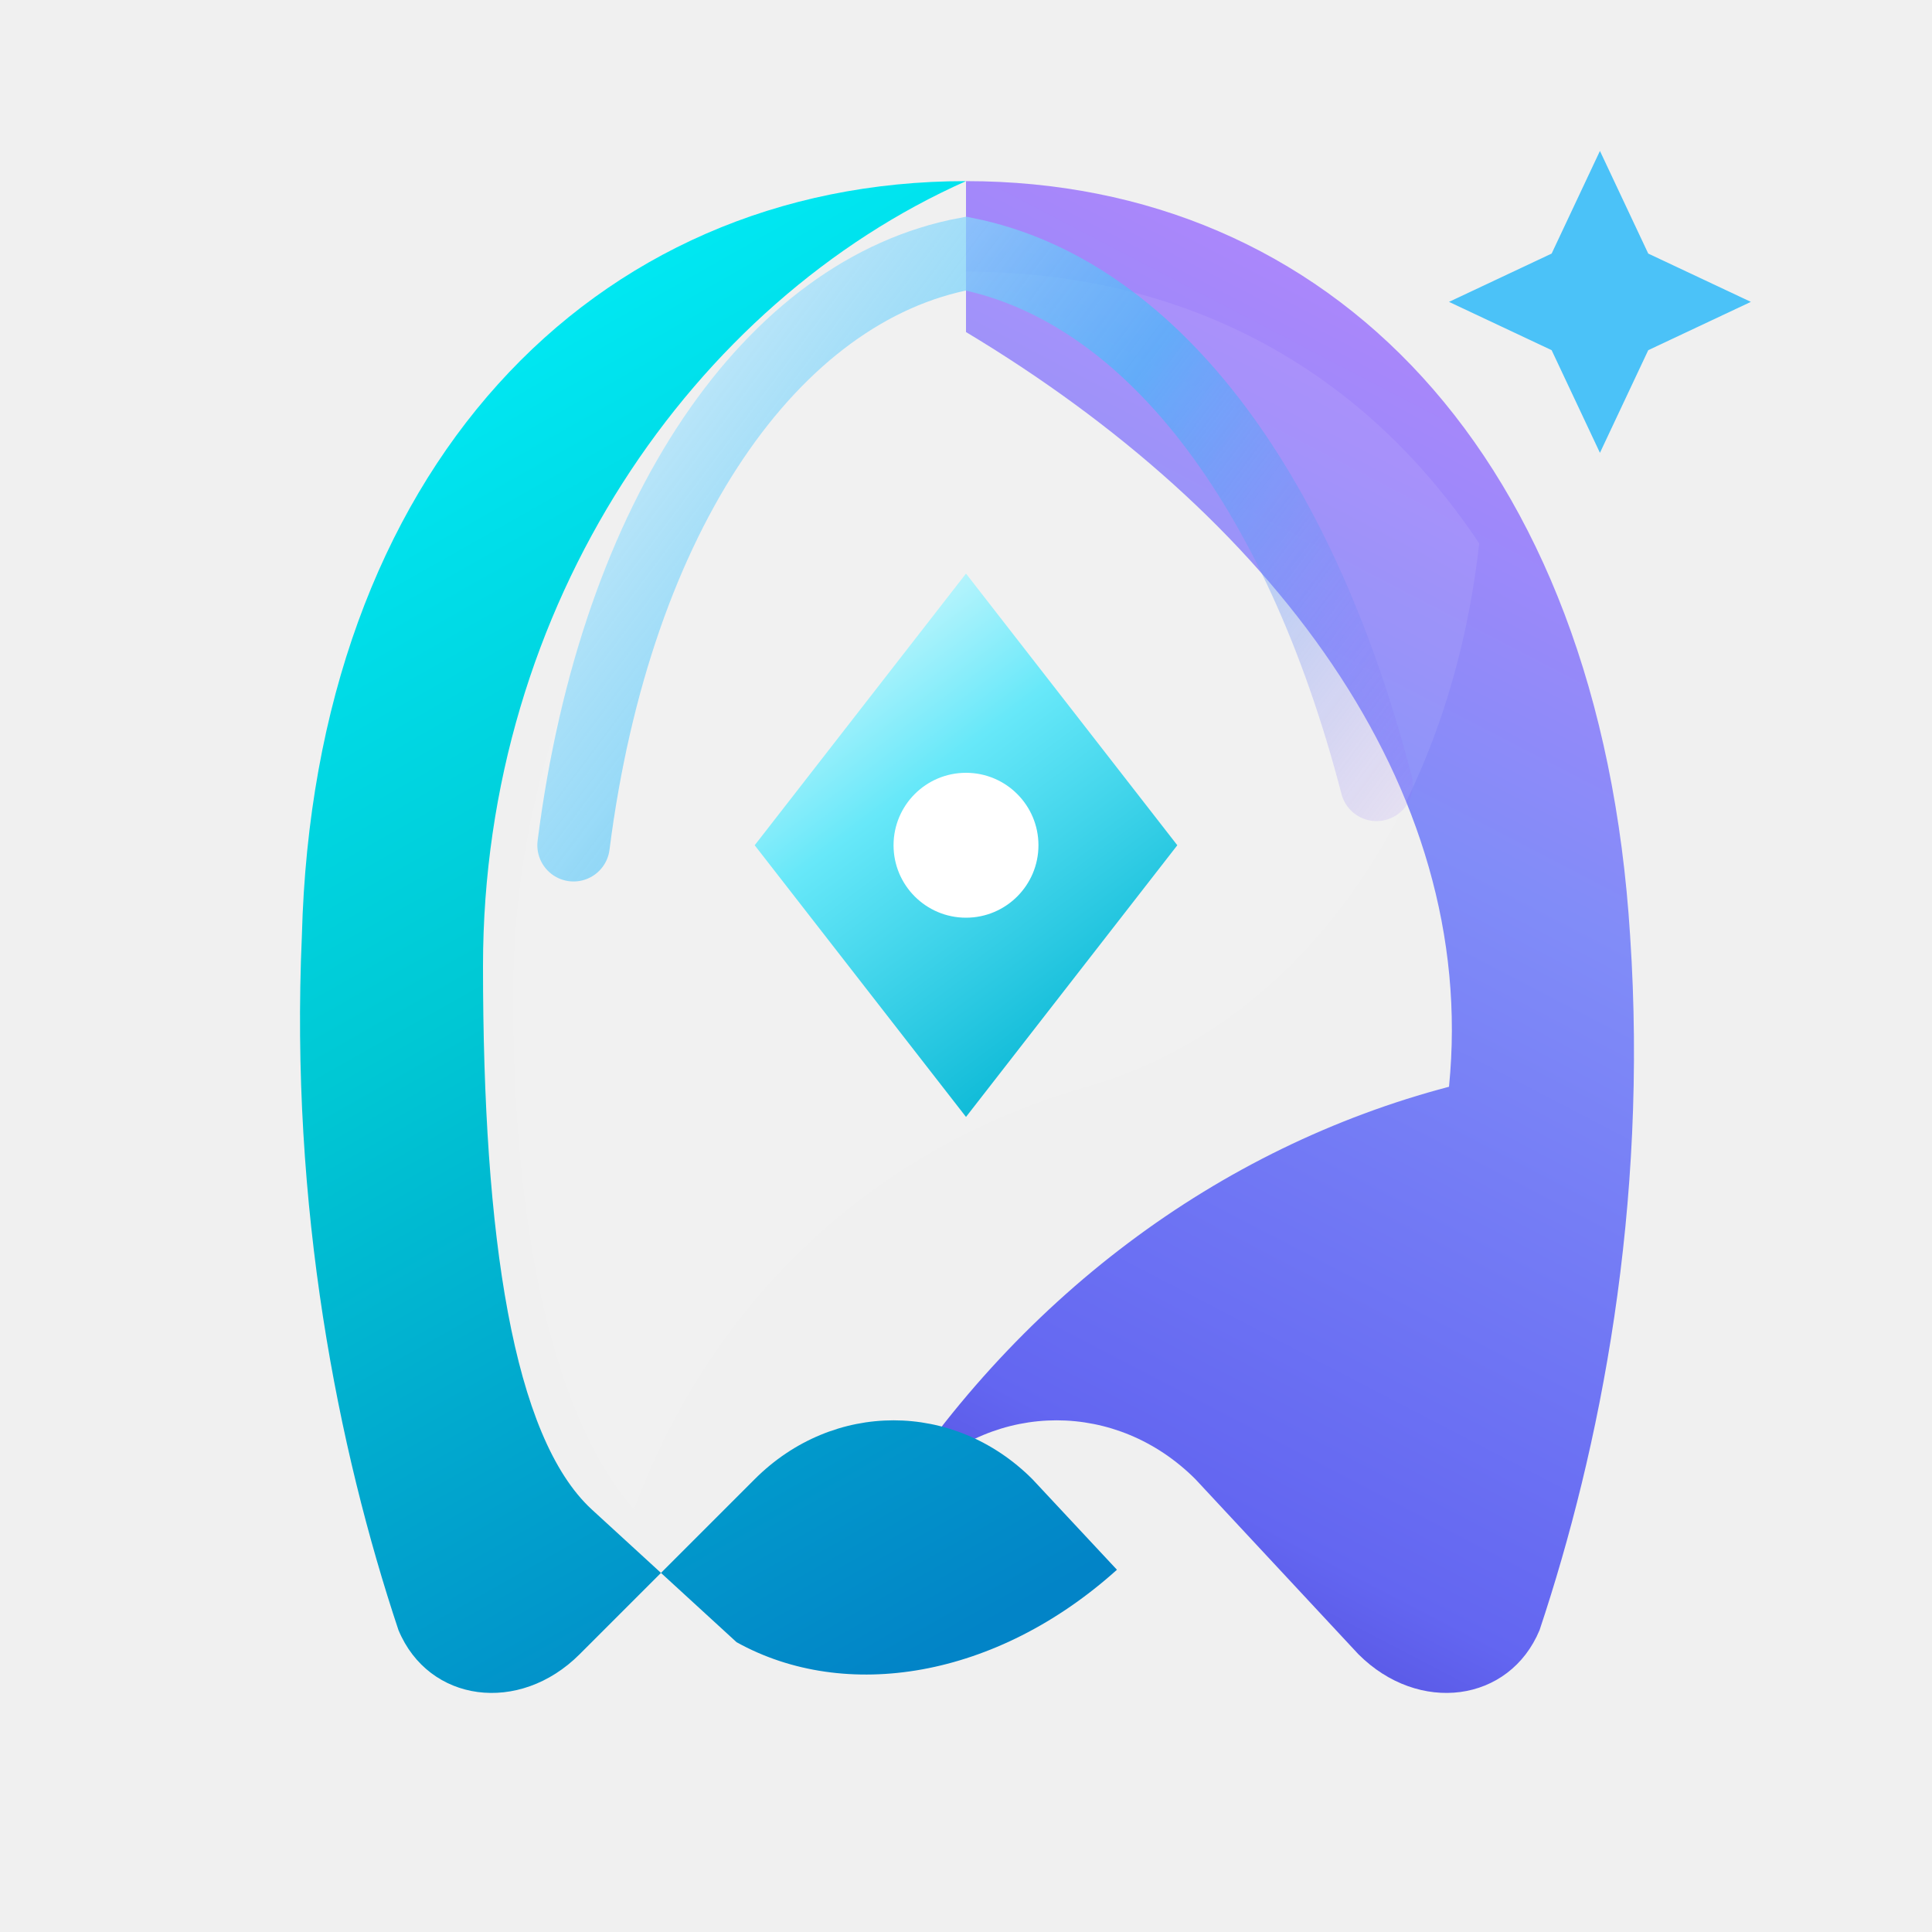
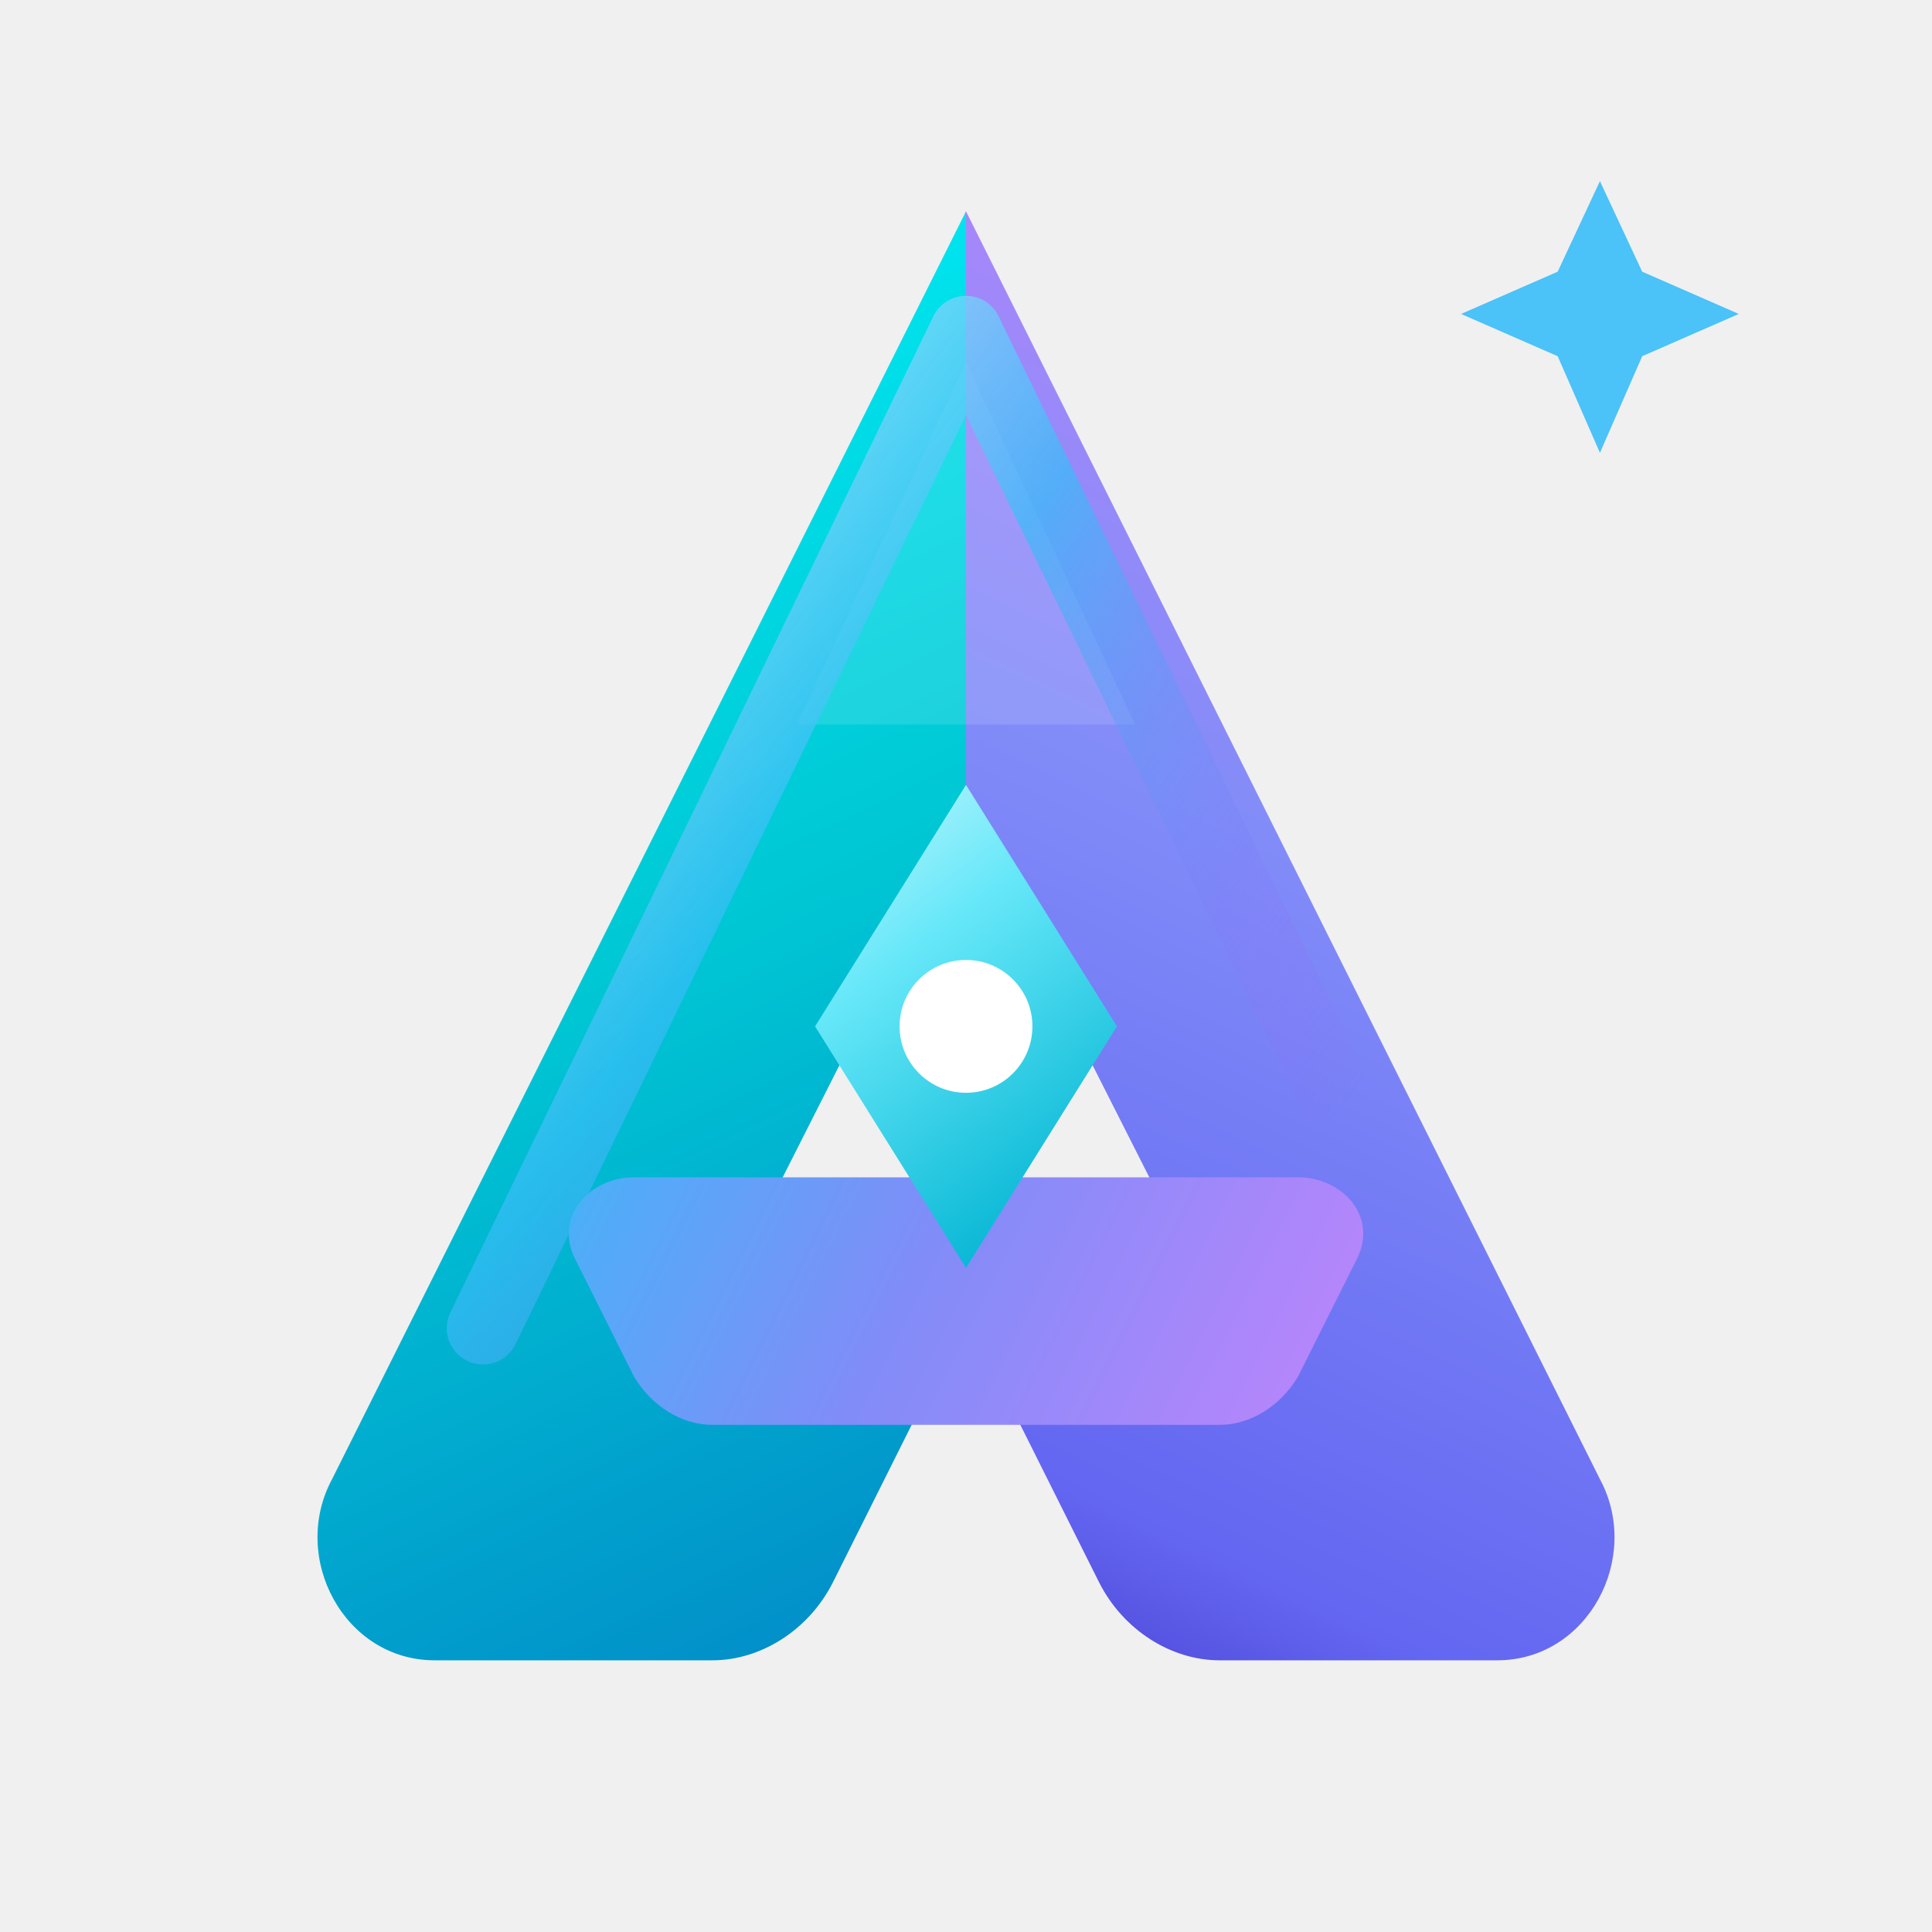
<svg xmlns="http://www.w3.org/2000/svg" width="32" height="32" viewBox="0 0 32 32" fill="none">
  <defs>
-     <linearGradient id="ghost-cyan" x1="5" y1="3" x2="18" y2="26" gradientUnits="userSpaceOnUse">
+     <linearGradient id="architype-left" x1="5" y1="3" x2="17" y2="28" gradientUnits="userSpaceOnUse">
      <stop offset="0%" stop-color="#00F5FF" />
      <stop offset="50%" stop-color="#00C8D4" />
      <stop offset="100%" stop-color="#0284C7" />
    </linearGradient>
-     <linearGradient id="ghost-indigo" x1="27" y1="3" x2="14" y2="28" gradientUnits="userSpaceOnUse">
+     <linearGradient id="architype-right" x1="27" y1="3" x2="15" y2="28" gradientUnits="userSpaceOnUse">
      <stop offset="0%" stop-color="#C084FC" />
-       <stop offset="40%" stop-color="#818CF8" />
-       <stop offset="80%" stop-color="#6366F1" />
+       <stop offset="45%" stop-color="#818CF8" />
+       <stop offset="85%" stop-color="#6366F1" />
      <stop offset="100%" stop-color="#4338CA" />
    </linearGradient>
-     <linearGradient id="ghost-core" x1="13" y1="9" x2="19" y2="17" gradientUnits="userSpaceOnUse">
+     <linearGradient id="architype-cross" x1="9" y1="16" x2="23" y2="23" gradientUnits="userSpaceOnUse">
+       <stop offset="0%" stop-color="#38BDF8" />
+       <stop offset="50%" stop-color="#818CF8" />
+       <stop offset="100%" stop-color="#C084FC" />
+     </linearGradient>
+     <linearGradient id="architype-core" x1="13" y1="11" x2="19" y2="19" gradientUnits="userSpaceOnUse">
      <stop offset="0%" stop-color="#FFFFFF" />
-       <stop offset="45%" stop-color="#67E8F9" />
+       <stop offset="50%" stop-color="#67E8F9" />
      <stop offset="100%" stop-color="#06B6D4" />
    </linearGradient>
-     <linearGradient id="ghost-rim" x1="8" y1="4" x2="24" y2="16" gradientUnits="userSpaceOnUse">
-       <stop offset="0%" stop-color="#FFFFFF" stop-opacity="0.9" />
-       <stop offset="50%" stop-color="#38BDF8" stop-opacity="0.6" />
+     <linearGradient id="architype-rim" x1="8" y1="4" x2="24" y2="16" gradientUnits="userSpaceOnUse">
+       <stop offset="0%" stop-color="#FFFFFF" stop-opacity="0.95" />
+       <stop offset="50%" stop-color="#38BDF8" stop-opacity="0.7" />
      <stop offset="100%" stop-color="#A855F7" stop-opacity="0" />
    </linearGradient>
  </defs>
-   <path d="M 16 3 C 22 3 26.5 7.5 27 15.5 C 27.3 20 26.5 24 25.5 27 C 25 28.2 23.5 28.4 22.5 27.4 L 19.8 24.5 C 18.5 23.2 16.5 23.2 15.2 24.5 L 14.5 25.2 C 16.8 21.5 20.2 19 24 18 C 24.5 13 21 8.5 16 5.5 Z" fill="url(#ghost-indigo)" />
-   <path d="M 16 3 C 9.8 3 5.2 7.8 5 15.5 C 4.8 20 5.6 24 6.6 27 C 7.1 28.2 8.6 28.4 9.6 27.4 L 12.5 24.5 C 13.8 23.2 15.8 23.2 17.1 24.5 L 18.5 26 C 16.5 27.8 14 28.2 12.2 27.2 L 9.8 25 C 8.5 23.8 8 20.5 8 16 C 8 10 11.5 5 16 3 Z" fill="url(#ghost-cyan)" />
-   <path d="M 16 4.5 C 11.5 6.5 8.5 11 8.5 16.5 C 8.5 20.5 9.2 23.5 10.5 25 C 11.8 21.5 14.5 19 18 18 C 21.5 17 24 13.5 24.5 9 C 22.5 6 19.5 4.5 16 4.5 Z" fill="white" fill-opacity="0.08" />
-   <path d="M 9.5 14 C 10.2 8.5 12.8 4.8 16 4.2 C 19 4.8 21.5 8 22.8 13" stroke="url(#ghost-rim)" stroke-width="1.2" stroke-linecap="round" />
-   <path d="M 16 9.5 L 19.5 14 L 16 18.5 L 12.5 14 Z" fill="url(#ghost-core)" />
-   <circle cx="16" cy="14" r="1.2" fill="#FFFFFF" />
-   <path d="M 26.5 2.5 L 27.3 4.2 L 29 5 L 27.3 5.8 L 26.5 7.5 L 25.7 5.8 L 24 5 L 25.7 4.2 Z" fill="#38BDF8" opacity="0.9" />
+   <path d="M 16 3.5 L 26.5 24.5 C 27.2 25.8 26.3 27.5 24.8 27.5 L 20.2 27.5 C 19.4 27.5 18.6 27 18.2 26.2 L 16 21.8 L 20.2 21.8 L 16 13.5 L 14.5 16.5 L 12.8 13 L 16 3.5 Z" fill="url(#architype-right)" />
+   <path d="M 16 3.5 L 5.5 24.5 C 4.8 25.8 5.7 27.5 7.2 27.5 L 11.8 27.5 C 12.6 27.5 13.4 27 13.8 26.2 L 16 21.8 L 11.8 21.8 L 16 13.5 L 16 3.5 Z" fill="url(#architype-left)" />
+   <path d="M 10.5 19.5 L 21.5 19.5 C 22.2 19.5 22.8 20.1 22.5 20.8 L 21.5 22.8 C 21.2 23.3 20.7 23.6 20.2 23.6 L 11.8 23.6 C 11.3 23.6 10.8 23.3 10.5 22.8 L 9.5 20.8 C 9.2 20.1 9.8 19.5 10.5 19.5 Z" fill="url(#architype-cross)" />
+   <path d="M 16 6 L 13.2 12 L 18.8 12 Z" fill="white" fill-opacity="0.12" />
+   <path d="M 8 22 L 16 5.5 L 24 22" stroke="url(#architype-rim)" stroke-width="1.2" stroke-linecap="round" stroke-linejoin="round" />
+   <path d="M 16 13 L 18.5 17 L 16 21 L 13.5 17 Z" fill="url(#architype-core)" />
+   <circle cx="16" cy="17" r="1.1" fill="#FFFFFF" />
+   <path d="M 26.5 3 L 27.2 4.5 L 28.8 5.2 L 27.2 5.9 L 26.5 7.5 L 25.8 5.9 L 24.2 5.2 L 25.8 4.5 Z" fill="#38BDF8" opacity="0.9" />
</svg>
